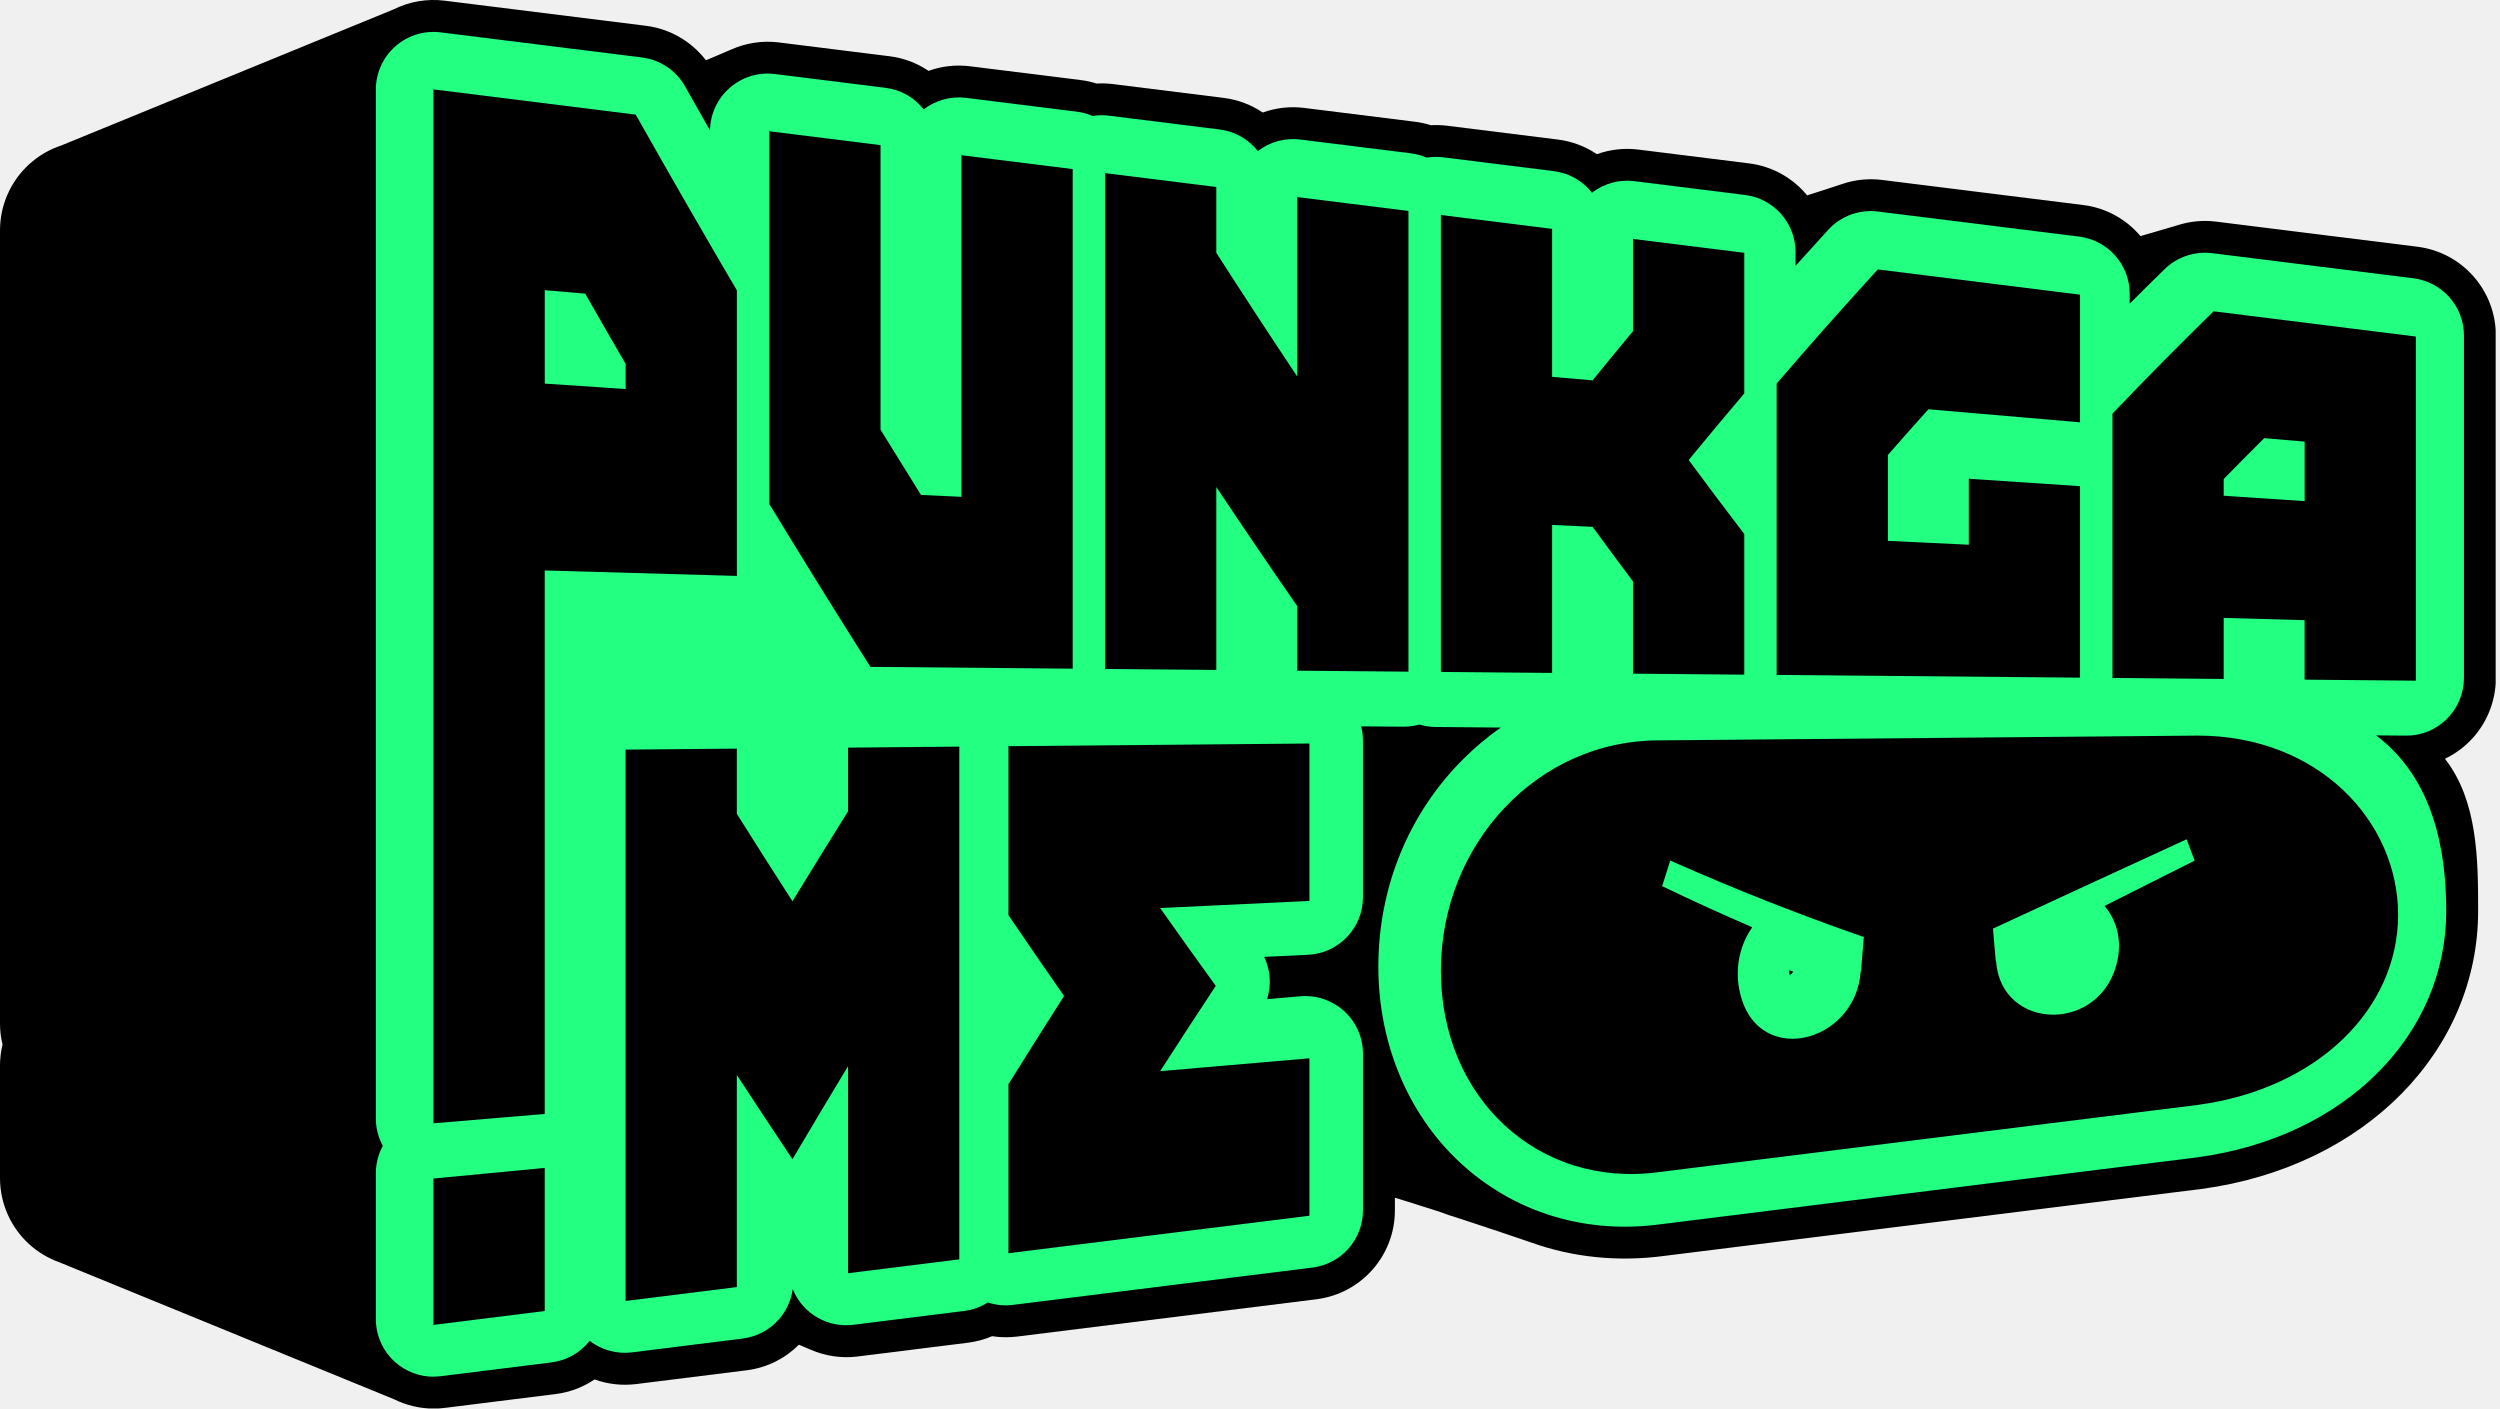
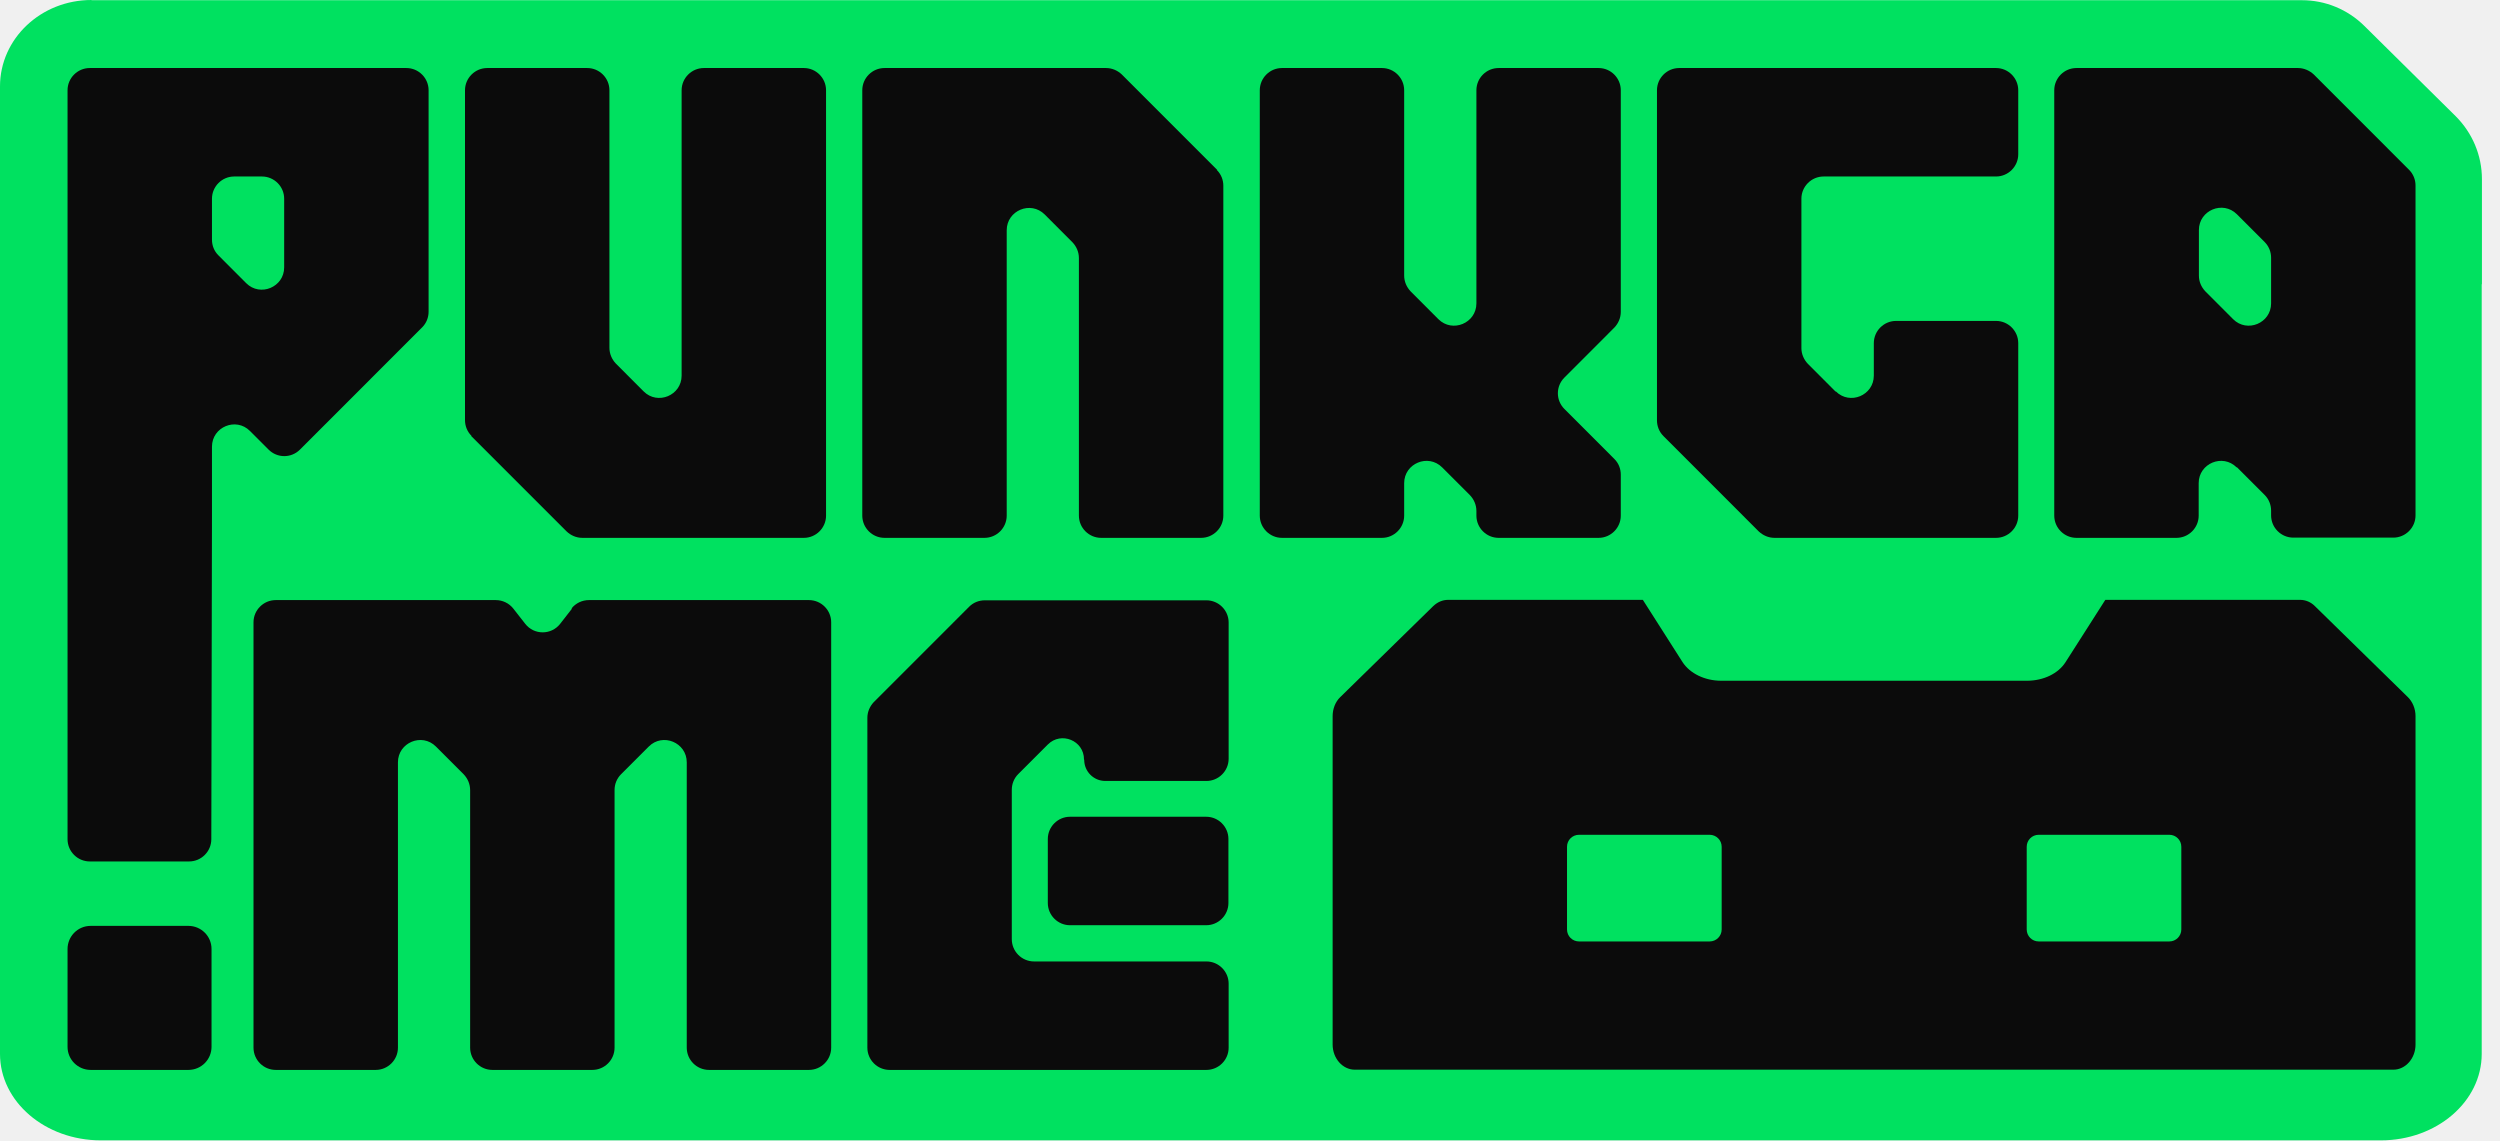
- <svg xmlns="http://www.w3.org/2000/svg" width="71" height="40" viewBox="0 0 71 40" fill="none">
-   <g clip-path="url(#clip0_10103_21267)">
-     <path d="M1.686 35.849C1.374 35.737 1.084 35.566 0.833 35.339C0.303 34.858 0 34.174 0 33.458V30.269C0 30.063 0.025 29.86 0.072 29.667C0.025 29.472 0 29.271 0 29.067V6.542C0 5.826 0.303 5.142 0.833 4.661C1.098 4.419 1.409 4.24 1.744 4.13L11.18 0.266C11.623 0.045 12.124 -0.043 12.625 0.019L18.342 0.732C19.023 0.817 19.637 1.174 20.048 1.712C20.061 1.706 20.076 1.701 20.09 1.695C20.113 1.685 20.137 1.675 20.162 1.665C20.188 1.653 20.215 1.642 20.241 1.631C20.264 1.621 20.287 1.61 20.31 1.601C20.335 1.59 20.361 1.579 20.387 1.569C20.413 1.557 20.439 1.546 20.465 1.536C20.487 1.526 20.51 1.515 20.533 1.506C20.559 1.494 20.586 1.483 20.613 1.472C20.637 1.462 20.66 1.452 20.684 1.442C20.709 1.431 20.735 1.419 20.761 1.409C21.181 1.221 21.65 1.146 22.118 1.205L25.262 1.597C25.672 1.648 26.048 1.795 26.371 2.013C26.744 1.878 27.146 1.832 27.549 1.882L30.692 2.274C30.848 2.293 31.001 2.327 31.146 2.373C31.299 2.364 31.454 2.369 31.609 2.388L34.752 2.78C35.162 2.831 35.539 2.978 35.862 3.196C36.235 3.061 36.637 3.015 37.039 3.065L40.183 3.457C40.339 3.476 40.491 3.51 40.637 3.556C40.79 3.547 40.944 3.552 41.099 3.571L44.243 3.963C44.653 4.014 45.029 4.161 45.352 4.379C45.725 4.244 46.127 4.198 46.53 4.248L49.673 4.64C50.341 4.723 50.921 5.061 51.322 5.548C51.332 5.545 51.342 5.542 51.352 5.539C51.374 5.532 51.397 5.524 51.419 5.518C51.447 5.509 51.476 5.498 51.504 5.49C51.526 5.483 51.549 5.476 51.572 5.469C51.598 5.46 51.623 5.452 51.648 5.444C51.673 5.436 51.697 5.428 51.722 5.42C51.747 5.413 51.772 5.403 51.797 5.397C51.821 5.389 51.846 5.38 51.871 5.373C51.896 5.365 51.921 5.356 51.946 5.348C51.973 5.339 51.999 5.33 52.026 5.322C52.047 5.315 52.069 5.307 52.09 5.301C52.116 5.292 52.144 5.283 52.169 5.275C52.194 5.266 52.22 5.258 52.245 5.25C52.27 5.242 52.295 5.233 52.32 5.225C52.678 5.104 53.062 5.062 53.447 5.11L59.163 5.823C59.819 5.904 60.39 6.232 60.79 6.705C60.794 6.704 60.8 6.703 60.805 6.701C60.83 6.693 60.853 6.686 60.878 6.679C60.903 6.671 60.929 6.664 60.955 6.657C60.98 6.649 61.005 6.642 61.029 6.635C61.053 6.627 61.078 6.62 61.103 6.614C61.128 6.606 61.153 6.599 61.178 6.592C61.201 6.584 61.226 6.577 61.251 6.571C61.277 6.563 61.304 6.555 61.331 6.547C61.355 6.54 61.378 6.533 61.401 6.527C61.426 6.519 61.451 6.512 61.476 6.505C61.501 6.497 61.527 6.49 61.552 6.483C61.576 6.475 61.601 6.468 61.626 6.461C61.651 6.453 61.676 6.446 61.702 6.438C61.726 6.431 61.748 6.425 61.772 6.418C61.799 6.409 61.827 6.401 61.854 6.393C62.2 6.284 62.569 6.248 62.937 6.294L68.653 7.007C69.926 7.165 70.882 8.247 70.882 9.53V19.255C70.882 19.933 70.611 20.584 70.129 21.061C69.926 21.263 69.691 21.427 69.436 21.549C70.369 22.742 70.379 24.414 70.379 25.873C70.379 29.807 67.209 33.132 62.521 33.767C62.512 33.768 62.503 33.769 62.494 33.77L47.271 35.667C45.955 35.843 44.672 35.71 43.497 35.291C43.471 35.282 43.445 35.274 43.42 35.265C43.395 35.256 43.369 35.248 43.344 35.239C43.318 35.23 43.291 35.221 43.265 35.212C43.238 35.203 43.211 35.194 43.184 35.184C43.159 35.177 43.135 35.169 43.111 35.16C43.084 35.151 43.059 35.143 43.034 35.134C43.007 35.125 42.978 35.116 42.951 35.105C42.926 35.097 42.903 35.09 42.878 35.081C42.852 35.072 42.825 35.064 42.797 35.053C42.77 35.044 42.743 35.035 42.717 35.026C42.694 35.018 42.669 35.011 42.644 35.002C42.617 34.992 42.59 34.985 42.564 34.974C42.538 34.965 42.512 34.957 42.487 34.948C42.461 34.939 42.434 34.931 42.408 34.922C42.383 34.913 42.357 34.907 42.332 34.898C42.306 34.889 42.28 34.881 42.254 34.872C42.227 34.862 42.201 34.855 42.174 34.844C42.149 34.835 42.124 34.829 42.099 34.82C42.073 34.81 42.046 34.803 42.02 34.794C41.994 34.785 41.968 34.777 41.942 34.768C41.917 34.759 41.891 34.752 41.867 34.743C41.842 34.734 41.814 34.726 41.788 34.717C41.763 34.708 41.735 34.7 41.709 34.691C41.683 34.682 41.656 34.674 41.631 34.665C41.606 34.656 41.581 34.649 41.556 34.64C41.533 34.633 41.512 34.625 41.489 34.618C41.463 34.611 41.437 34.602 41.411 34.594C41.227 34.539 41.045 34.476 40.866 34.408C40.843 34.401 40.819 34.392 40.796 34.386C40.769 34.378 40.742 34.369 40.715 34.36C40.689 34.352 40.663 34.343 40.637 34.335C40.612 34.328 40.588 34.319 40.565 34.312C40.538 34.304 40.512 34.295 40.484 34.287C40.46 34.281 40.436 34.272 40.411 34.264C40.383 34.256 40.356 34.247 40.328 34.238C40.304 34.23 40.279 34.222 40.254 34.214C40.227 34.206 40.201 34.197 40.175 34.189C40.15 34.181 40.125 34.173 40.1 34.165C40.075 34.157 40.051 34.15 40.026 34.142C39.997 34.134 39.969 34.124 39.941 34.116C39.915 34.108 39.89 34.1 39.864 34.092C39.839 34.085 39.816 34.076 39.791 34.069C39.764 34.061 39.736 34.052 39.71 34.044C39.684 34.037 39.66 34.029 39.634 34.021C39.628 34.019 39.621 34.017 39.615 34.016V34.376C39.615 35.658 38.661 36.739 37.387 36.899L28.881 37.959C28.643 37.988 28.406 37.983 28.176 37.948C27.962 38.039 27.734 38.102 27.493 38.133L24.35 38.525C23.898 38.581 23.445 38.512 23.034 38.337C23.008 38.327 22.983 38.316 22.959 38.304C22.934 38.294 22.91 38.284 22.885 38.273C22.859 38.262 22.834 38.251 22.808 38.24C22.784 38.231 22.76 38.219 22.736 38.209C22.72 38.204 22.704 38.197 22.689 38.19C22.301 38.578 21.787 38.843 21.206 38.916L18.062 39.308C17.661 39.357 17.258 39.311 16.885 39.176C16.562 39.395 16.186 39.541 15.775 39.592L12.632 39.984C12.527 39.998 12.422 40.004 12.318 40.004C11.923 40.004 11.537 39.911 11.187 39.737L1.693 35.852L1.686 35.849Z" fill="black" />
-     <path d="M12.312 39.099C11.916 39.099 11.529 38.954 11.227 38.689C10.875 38.378 10.674 37.93 10.674 37.46V33.324C10.674 33.042 10.745 32.776 10.872 32.543C10.743 32.306 10.674 32.038 10.674 31.763V2.545C10.674 2.075 10.876 1.627 11.227 1.317C11.579 1.006 12.049 0.86 12.514 0.919L18.231 1.632C18.746 1.696 19.201 2 19.456 2.453C19.691 2.87 19.928 3.287 20.164 3.703C20.171 3.242 20.372 2.806 20.718 2.5C21.071 2.189 21.538 2.043 22.005 2.102L25.149 2.494C25.592 2.549 25.975 2.778 26.233 3.107C26.574 2.844 27.005 2.726 27.435 2.779L30.578 3.171C30.738 3.191 30.888 3.233 31.029 3.294C31.182 3.269 31.339 3.266 31.495 3.285L34.638 3.677C35.081 3.733 35.464 3.961 35.723 4.29C36.063 4.027 36.495 3.909 36.924 3.962L40.068 4.354C40.227 4.374 40.377 4.416 40.519 4.477C40.671 4.452 40.828 4.449 40.984 4.468L44.128 4.86C44.571 4.916 44.954 5.144 45.212 5.473C45.554 5.21 45.984 5.092 46.415 5.145L49.558 5.537C50.379 5.639 50.994 6.336 50.994 7.163V7.55C51.304 7.205 51.614 6.863 51.921 6.527C52.279 6.135 52.806 5.941 53.332 6.007L59.048 6.72C59.868 6.822 60.484 7.519 60.484 8.346V8.624C60.815 8.293 61.146 7.965 61.475 7.644C61.832 7.296 62.328 7.129 62.823 7.19L68.539 7.903C69.36 8.005 69.976 8.702 69.976 9.529V19.254C69.976 19.691 69.8 20.111 69.491 20.418C69.18 20.725 68.76 20.899 68.323 20.892L67.483 20.885C67.502 20.899 67.521 20.914 67.541 20.93C69.088 22.138 69.473 24.101 69.473 25.872C69.473 29.363 66.647 32.294 62.397 32.87C62.391 32.87 62.386 32.871 62.38 32.872L47.153 34.77C45.09 35.047 43.125 34.473 41.617 33.154C40.046 31.781 39.145 29.705 39.145 27.456C39.145 25.208 40.001 23.108 41.557 21.556C41.89 21.224 42.246 20.925 42.623 20.663L40.768 20.646C40.609 20.645 40.455 20.62 40.311 20.577C40.163 20.619 40.008 20.639 39.853 20.638L38.657 20.628C38.691 20.759 38.708 20.895 38.708 21.033V25.48C38.708 26.355 38.021 27.075 37.148 27.116L35.903 27.175C36.082 27.551 36.111 27.982 35.985 28.376L36.93 28.294C37.387 28.255 37.839 28.41 38.178 28.719C38.517 29.029 38.709 29.467 38.709 29.926V34.373C38.709 35.199 38.094 35.897 37.273 35.999L28.767 37.059C28.524 37.09 28.281 37.065 28.054 36.99C27.855 37.117 27.627 37.202 27.379 37.232L24.236 37.624C23.769 37.683 23.301 37.537 22.949 37.227C22.755 37.056 22.607 36.843 22.514 36.609C22.415 37.337 21.839 37.922 21.092 38.015L17.949 38.407C17.519 38.462 17.087 38.342 16.746 38.08C16.488 38.408 16.105 38.637 15.662 38.692L12.518 39.084C12.45 39.092 12.382 39.096 12.316 39.096L12.312 39.099ZM50.81 27.552C50.81 27.586 50.814 27.621 50.82 27.657C50.823 27.671 50.825 27.682 50.827 27.693C50.862 27.672 50.898 27.64 50.931 27.596C50.891 27.582 50.851 27.567 50.81 27.551V27.552Z" fill="#23FF81" />
-     <path d="M15.47 37.233C14.417 37.364 13.363 37.495 12.31 37.627V33.47C13.363 33.37 14.417 33.27 15.47 33.169C15.47 34.523 15.47 35.878 15.47 37.233ZM18.055 3.256L12.31 2.539V31.902C13.363 31.813 14.417 31.724 15.47 31.636C15.47 26.491 15.47 21.346 15.47 16.201C17.289 16.252 19.108 16.303 20.927 16.356C20.927 13.653 20.927 10.95 20.927 8.247C19.97 6.617 19.012 4.953 18.055 3.256ZM17.768 11.048C17.003 10.997 16.236 10.946 15.471 10.895C15.471 10.011 15.471 9.126 15.471 8.241C15.853 8.274 16.236 8.307 16.62 8.34C17.003 9.011 17.386 9.677 17.769 10.336V11.048H17.768ZM21.848 14.312C22.805 15.888 23.762 17.43 24.72 18.939L30.465 18.99V4.802L27.305 4.408C27.305 7.642 27.305 10.876 27.305 14.11C26.923 14.091 26.539 14.073 26.156 14.055C25.774 13.443 25.391 12.827 25.007 12.204V4.122C23.954 3.99 22.901 3.86 21.848 3.728V14.311V14.312ZM31.384 4.917V18.998C32.437 19.007 33.491 19.017 34.543 19.026V13.832C35.309 14.981 36.075 16.107 36.841 17.213V19.047C37.893 19.056 38.947 19.066 40 19.075V5.991C38.947 5.859 37.893 5.729 36.841 5.597V10.692C36.075 9.543 35.309 8.373 34.543 7.181V5.311C33.491 5.179 32.437 5.048 31.384 4.917ZM45.229 10.802C44.846 10.769 44.464 10.736 44.08 10.703V6.5C43.027 6.368 41.973 6.237 40.921 6.106V19.083C41.973 19.092 43.027 19.102 44.08 19.111V14.908C44.462 14.926 44.845 14.944 45.229 14.962C45.611 15.485 45.995 16.001 46.378 16.514V19.132C47.431 19.141 48.484 19.151 49.537 19.16V15.167C49.01 14.476 48.484 13.776 47.958 13.065C48.484 12.425 49.01 11.794 49.537 11.173V7.18C48.484 7.048 47.431 6.918 46.378 6.786V9.404C45.995 9.865 45.611 10.331 45.229 10.802ZM54.765 11.623C56.202 11.747 57.637 11.87 59.073 11.994V8.369C57.159 8.13 55.244 7.892 53.329 7.652C52.371 8.699 51.414 9.779 50.457 10.893C50.457 13.651 50.457 16.41 50.457 19.168C53.329 19.194 56.202 19.219 59.073 19.245V13.808C58.021 13.737 56.967 13.667 55.914 13.596V15.47C55.149 15.434 54.383 15.397 53.617 15.361C53.617 14.547 53.617 13.734 53.617 12.92C54 12.482 54.383 12.05 54.766 11.624L54.765 11.623ZM62.866 8.841C61.909 9.776 60.952 10.744 59.994 11.747C59.994 14.249 59.994 16.751 59.994 19.253C61.047 19.262 62.101 19.273 63.153 19.282V17.548C63.919 17.57 64.685 17.591 65.451 17.613V19.302C66.503 19.311 67.557 19.322 68.61 19.331V9.558L62.865 8.841H62.866ZM65.451 14.232C64.685 14.181 63.919 14.13 63.153 14.079V13.605C63.536 13.213 63.919 12.825 64.303 12.443C64.685 12.476 65.069 12.509 65.452 12.542V14.231L65.451 14.232ZM17.767 21.289V36.947C18.82 36.815 19.873 36.684 20.926 36.553C20.926 34.545 20.926 32.536 20.926 30.529C21.453 31.336 21.979 32.134 22.506 32.922C23.032 32.031 23.558 31.15 24.085 30.279V36.159C25.138 36.027 26.191 35.896 27.244 35.765V21.204C26.191 21.213 25.138 21.224 24.085 21.233V23.041C23.558 23.883 23.032 24.734 22.506 25.596C21.979 24.779 21.453 23.952 20.926 23.114C20.926 22.496 20.926 21.879 20.926 21.261C19.873 21.27 18.82 21.28 17.767 21.289ZM37.188 21.116C34.339 21.141 31.49 21.167 28.64 21.192V25.991C29.167 26.766 29.692 27.531 30.219 28.286C29.692 29.111 29.167 29.946 28.64 30.791V35.591C31.489 35.235 34.338 34.88 37.188 34.526V30.056C35.774 30.178 34.362 30.299 32.948 30.421C33.475 29.603 34.001 28.796 34.528 27.999C34.001 27.272 33.475 26.535 32.948 25.788C34.362 25.721 35.774 25.654 37.188 25.587V21.118V21.116ZM62.421 20.891C57.318 20.936 52.215 20.982 47.11 21.027C43.691 21.02 40.921 23.95 40.921 27.571C40.921 31.192 43.691 33.751 47.11 33.288C52.214 32.652 57.317 32.016 62.421 31.379C65.84 30.916 68.106 28.64 68.106 25.979C68.106 23.317 65.839 20.896 62.421 20.891ZM52.893 27.1C52.879 27.261 52.867 27.422 52.853 27.584C52.851 27.583 52.848 27.582 52.847 27.582C52.847 27.582 52.846 27.582 52.845 27.582C52.704 29.67 49.799 30.373 49.388 28.063C49.277 27.437 49.43 26.806 49.764 26.334C48.913 25.966 48.061 25.58 47.206 25.167C47.282 24.922 47.358 24.681 47.434 24.44C49.275 25.256 51.109 25.978 52.932 26.611C52.92 26.774 52.906 26.936 52.893 27.097V27.1ZM60.144 27.235C59.733 29.356 56.828 29.313 56.688 27.295C56.688 27.295 56.688 27.295 56.685 27.295C56.684 27.295 56.682 27.296 56.68 27.297C56.667 27.143 56.654 26.989 56.64 26.836C56.626 26.682 56.614 26.529 56.6 26.373C58.425 25.529 60.258 24.68 62.099 23.836C62.175 24.037 62.251 24.238 62.327 24.442C61.472 24.872 60.619 25.299 59.768 25.729C60.101 26.116 60.255 26.658 60.144 27.235Z" fill="black" />
-   </g>
-   <defs>
-     <clipPath id="clip0_10103_21267">
-       <rect width="70.877" height="40" fill="white" />
-     </clipPath>
-   </defs>
+ <svg xmlns="http://www.w3.org/2000/svg" width="57" height="26" viewBox="0 0 57 26" fill="none">
+   <path fill-rule="evenodd" clip-rule="evenodd" d="M56.583 6.481H56.588V4.084C56.588 3.542 56.37 3.03 55.99 2.65L53.904 0.588C53.523 0.213 53.017 0.005 52.485 0.005H47.009V0.005H2.087V0C0.932 0 0 0.882 0 1.971V5.696V20.309V24.029C0 25.118 1.028 26 2.3 26H54.283C55.555 26 56.583 25.118 56.583 24.029V6.481Z" fill="#00E160" />
+   <path fill-rule="evenodd" clip-rule="evenodd" d="M37.457 13.677H33.013C32.891 13.677 32.775 13.727 32.678 13.819L30.556 15.896C30.445 16.003 30.384 16.165 30.384 16.327V23.816C30.384 24.131 30.612 24.389 30.89 24.389H54.562H54.567C54.846 24.389 55.074 24.131 55.074 23.816V16.327C55.074 16.16 55.008 16.003 54.901 15.896L52.779 13.819C52.688 13.727 52.566 13.677 52.445 13.677H48.001L47.095 15.096C46.928 15.359 46.589 15.521 46.214 15.521H39.244C38.869 15.521 38.529 15.354 38.362 15.096L37.457 13.677ZM38.98 19.033H36.002C35.85 19.033 35.728 19.155 35.728 19.306V21.192C35.728 21.343 35.85 21.465 36.002 21.465H38.98C39.131 21.465 39.254 21.343 39.254 21.192V19.306C39.254 19.155 39.131 19.033 38.98 19.033ZM46.482 19.033H49.461C49.612 19.033 49.734 19.155 49.734 19.306V21.192C49.734 21.343 49.612 21.465 49.461 21.465H46.482C46.331 21.465 46.209 21.343 46.209 21.192V19.306C46.209 19.155 46.331 19.033 46.482 19.033Z" fill="#0B0B0B" />
+   <path d="M10.749 9.937C10.653 9.841 10.602 9.714 10.602 9.577V2.058C10.602 1.779 10.831 1.551 11.109 1.551H13.389C13.667 1.551 13.895 1.779 13.895 2.058V7.93C13.895 8.067 13.951 8.194 14.042 8.29L14.675 8.924C14.994 9.243 15.541 9.015 15.541 8.564V2.058C15.541 1.779 15.77 1.551 16.048 1.551H18.328C18.606 1.551 18.834 1.779 18.834 2.058V11.756C18.834 12.035 18.606 12.263 18.328 12.263H13.277C13.14 12.263 13.014 12.207 12.918 12.116L10.744 9.942L10.749 9.937Z" fill="#0B0B0B" />
+   <path d="M27.745 3.877C27.841 3.973 27.892 4.1 27.892 4.236V11.756C27.892 12.035 27.664 12.263 27.385 12.263H25.106C24.827 12.263 24.599 12.035 24.599 11.756V5.883C24.599 5.746 24.543 5.62 24.452 5.524L23.819 4.89C23.5 4.571 22.953 4.799 22.953 5.25V11.756C22.953 12.035 22.725 12.263 22.446 12.263H20.167C19.888 12.263 19.66 12.035 19.66 11.756V2.058C19.66 1.779 19.888 1.551 20.167 1.551H25.217C25.354 1.551 25.481 1.607 25.577 1.698L27.75 3.872L27.745 3.877Z" fill="#0B0B0B" />
+   <path d="M33.662 2.058C33.662 1.779 33.89 1.551 34.168 1.551H36.448C36.726 1.551 36.954 1.779 36.954 2.058V7.11C36.954 7.246 36.899 7.373 36.807 7.469L35.668 8.609C35.47 8.807 35.47 9.126 35.668 9.324L36.807 10.464C36.904 10.56 36.954 10.687 36.954 10.824V11.756C36.954 12.035 36.726 12.263 36.448 12.263H34.168C33.89 12.263 33.662 12.035 33.662 11.756V11.65C33.662 11.513 33.606 11.386 33.515 11.29L32.882 10.657C32.562 10.337 32.015 10.565 32.015 11.016V11.756C32.015 12.035 31.787 12.263 31.509 12.263H29.229C28.951 12.263 28.723 12.035 28.723 11.756V2.058C28.723 1.779 28.951 1.551 29.229 1.551H31.509C31.787 1.551 32.015 1.779 32.015 2.058V6.284C32.015 6.42 32.071 6.547 32.162 6.643L32.795 7.277C33.115 7.596 33.662 7.368 33.662 6.917V2.058Z" fill="#0B0B0B" />
+   <path d="M50.996 10.657C50.677 10.337 50.13 10.565 50.13 11.016V11.756C50.13 12.035 49.902 12.263 49.623 12.263H47.343C47.065 12.263 46.837 12.035 46.837 11.756V2.058C46.837 1.779 47.065 1.551 47.343 1.551H52.394C52.526 1.551 52.657 1.607 52.754 1.698L54.927 3.872C55.023 3.968 55.074 4.095 55.074 4.231V11.751C55.074 12.03 54.846 12.258 54.567 12.258H52.288C52.009 12.258 51.781 12.03 51.781 11.751V11.645C51.781 11.508 51.73 11.381 51.634 11.285L51.001 10.652L50.996 10.657ZM50.915 7.277C51.234 7.596 51.781 7.368 51.781 6.917V5.878C51.781 5.741 51.73 5.615 51.634 5.518L51.001 4.885C50.682 4.566 50.135 4.794 50.135 5.245V6.284C50.135 6.42 50.19 6.547 50.282 6.643L50.915 7.277Z" fill="#0B0B0B" />
+   <path d="M13.029 13.874C13.125 13.753 13.272 13.682 13.429 13.682H18.444C18.723 13.682 18.951 13.91 18.951 14.188V23.887C18.951 24.166 18.723 24.394 18.444 24.394H16.165C15.886 24.394 15.658 24.166 15.658 23.887V17.381C15.658 16.93 15.111 16.702 14.792 17.021L14.159 17.654C14.063 17.751 14.012 17.877 14.012 18.014V23.887C14.012 24.166 13.784 24.394 13.505 24.394H11.226C10.947 24.394 10.719 24.166 10.719 23.887V18.014C10.719 17.877 10.664 17.751 10.572 17.654L9.939 17.021C9.62 16.702 9.073 16.93 9.073 17.381V23.887C9.073 24.166 8.845 24.394 8.566 24.394H6.287C6.008 24.394 5.78 24.166 5.78 23.887V14.188C5.78 13.91 6.008 13.682 6.287 13.682H11.302C11.459 13.682 11.606 13.753 11.702 13.874L11.976 14.224C12.178 14.482 12.568 14.482 12.771 14.224L13.044 13.874H13.029Z" fill="#0B0B0B" />
+   <path d="M24.715 17.315C24.715 16.884 24.194 16.671 23.89 16.975L23.216 17.649C23.12 17.745 23.069 17.872 23.069 18.009V21.414C23.069 21.693 23.297 21.921 23.576 21.921H27.506C27.785 21.921 28.013 22.149 28.013 22.427V23.887C28.013 24.166 27.785 24.394 27.506 24.394H20.283C20.004 24.394 19.776 24.166 19.776 23.887V16.367C19.776 16.23 19.832 16.104 19.923 16.007L22.096 13.834C22.193 13.737 22.319 13.687 22.456 13.687H27.506C27.785 13.687 28.013 13.915 28.013 14.193V17.299C28.013 17.578 27.785 17.806 27.506 17.806H25.202C24.933 17.806 24.72 17.588 24.72 17.325L24.715 17.315ZM28.008 20.588C28.008 20.867 27.78 21.095 27.502 21.095H24.396C24.118 21.095 23.89 20.867 23.89 20.588V19.129C23.89 18.85 24.118 18.622 24.396 18.622H27.502C27.78 18.622 28.008 18.85 28.008 19.129V20.588Z" fill="#0B0B0B" />
+   <path d="M9.27 1.551H2.047C1.768 1.551 1.54 1.779 1.54 2.058V19.134C1.54 19.413 1.768 19.641 2.047 19.641H4.311C4.59 19.641 4.818 19.413 4.818 19.134L4.833 11.756C4.833 11.756 4.833 11.756 4.833 11.751V10.185C4.833 9.734 5.38 9.506 5.699 9.826L6.124 10.251C6.322 10.449 6.641 10.449 6.839 10.251L9.625 7.464C9.721 7.368 9.772 7.241 9.772 7.104V2.058C9.772 1.779 9.544 1.551 9.265 1.551H9.27ZM6.479 6.096C6.479 6.547 5.932 6.775 5.613 6.456L4.98 5.822C4.883 5.726 4.833 5.6 4.833 5.463V4.53C4.833 4.252 5.061 4.024 5.339 4.024H5.972C6.251 4.024 6.479 4.252 6.479 4.53V6.096Z" fill="#0B0B0B" />
+   <path d="M1.54 21.637C1.54 21.349 1.773 21.11 2.067 21.11H4.296C4.584 21.11 4.823 21.343 4.823 21.637V23.867C4.823 24.156 4.59 24.394 4.296 24.394H2.067C1.778 24.394 1.54 24.161 1.54 23.867V21.637Z" fill="#0B0B0B" />
+   <path d="M41.857 8.924C42.176 9.243 42.723 9.015 42.723 8.564V7.824C42.723 7.545 42.951 7.317 43.23 7.317H45.51C45.788 7.317 46.016 7.545 46.016 7.824V11.756C46.016 12.035 45.788 12.263 45.51 12.263H40.459C40.322 12.263 40.196 12.207 40.099 12.116L37.926 9.942C37.83 9.846 37.779 9.719 37.779 9.582V2.058C37.779 1.779 38.007 1.551 38.286 1.551H45.51C45.788 1.551 46.016 1.779 46.016 2.058V3.517C46.016 3.796 45.788 4.024 45.51 4.024H41.578C41.3 4.024 41.072 4.252 41.072 4.53V7.936C41.072 8.072 41.128 8.199 41.219 8.295L41.852 8.929L41.857 8.924Z" fill="#0B0B0B" />
</svg>
